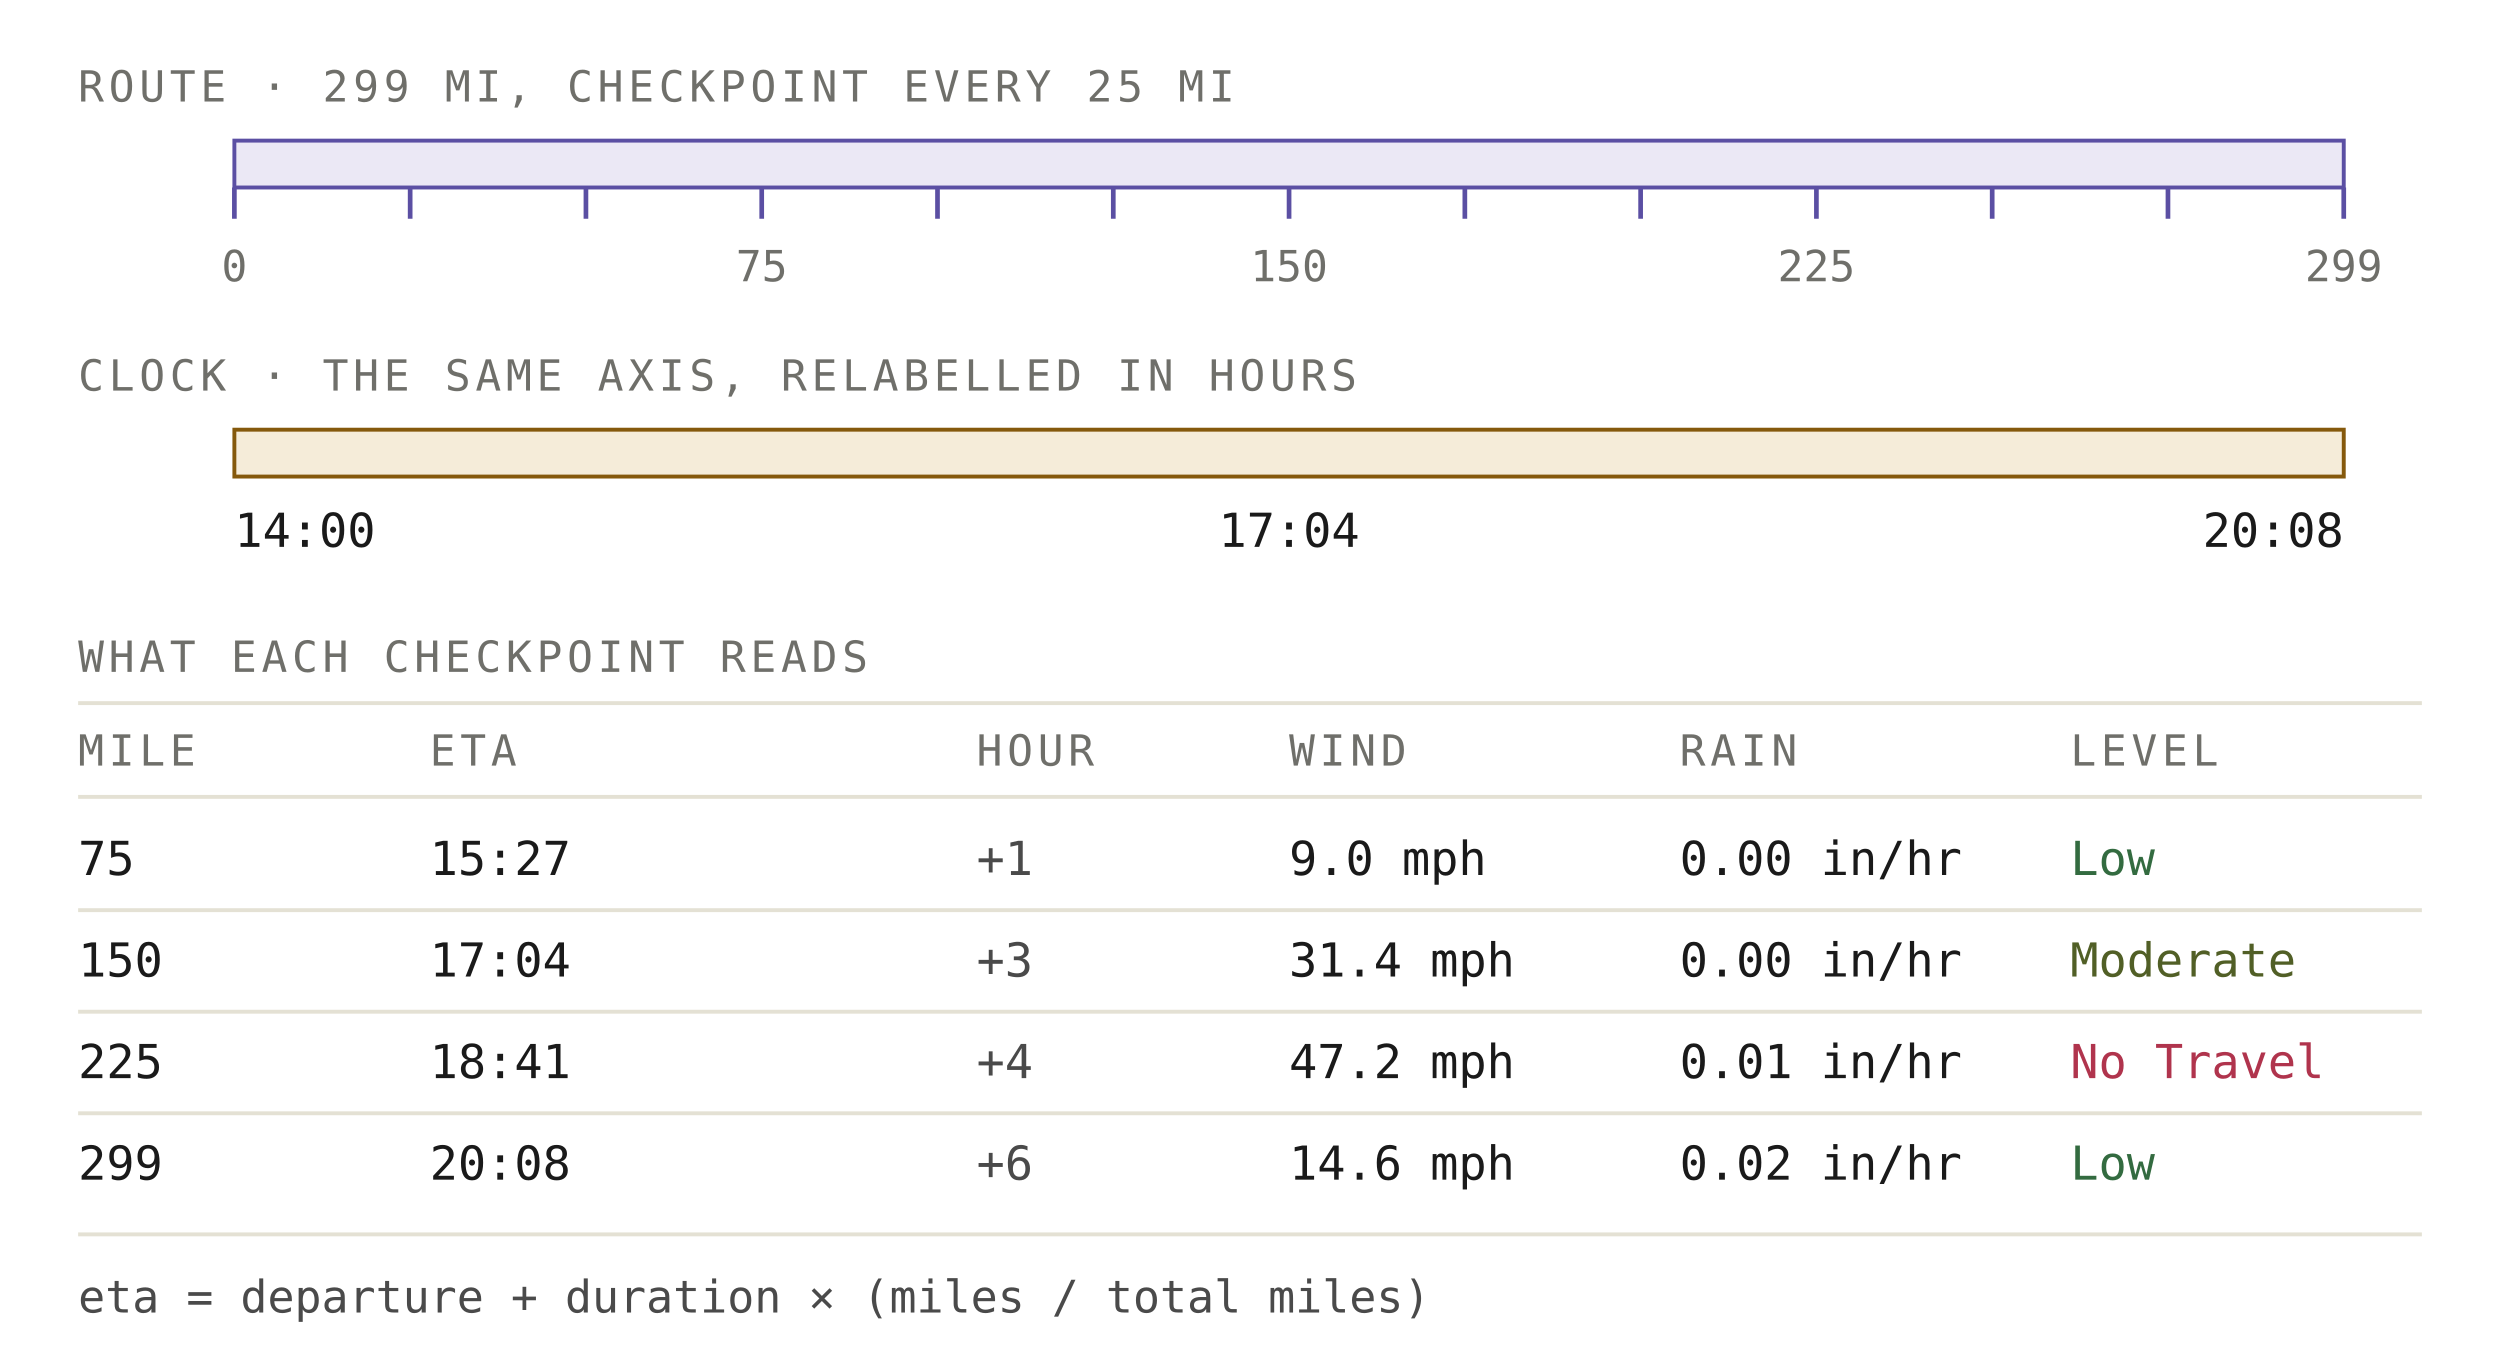
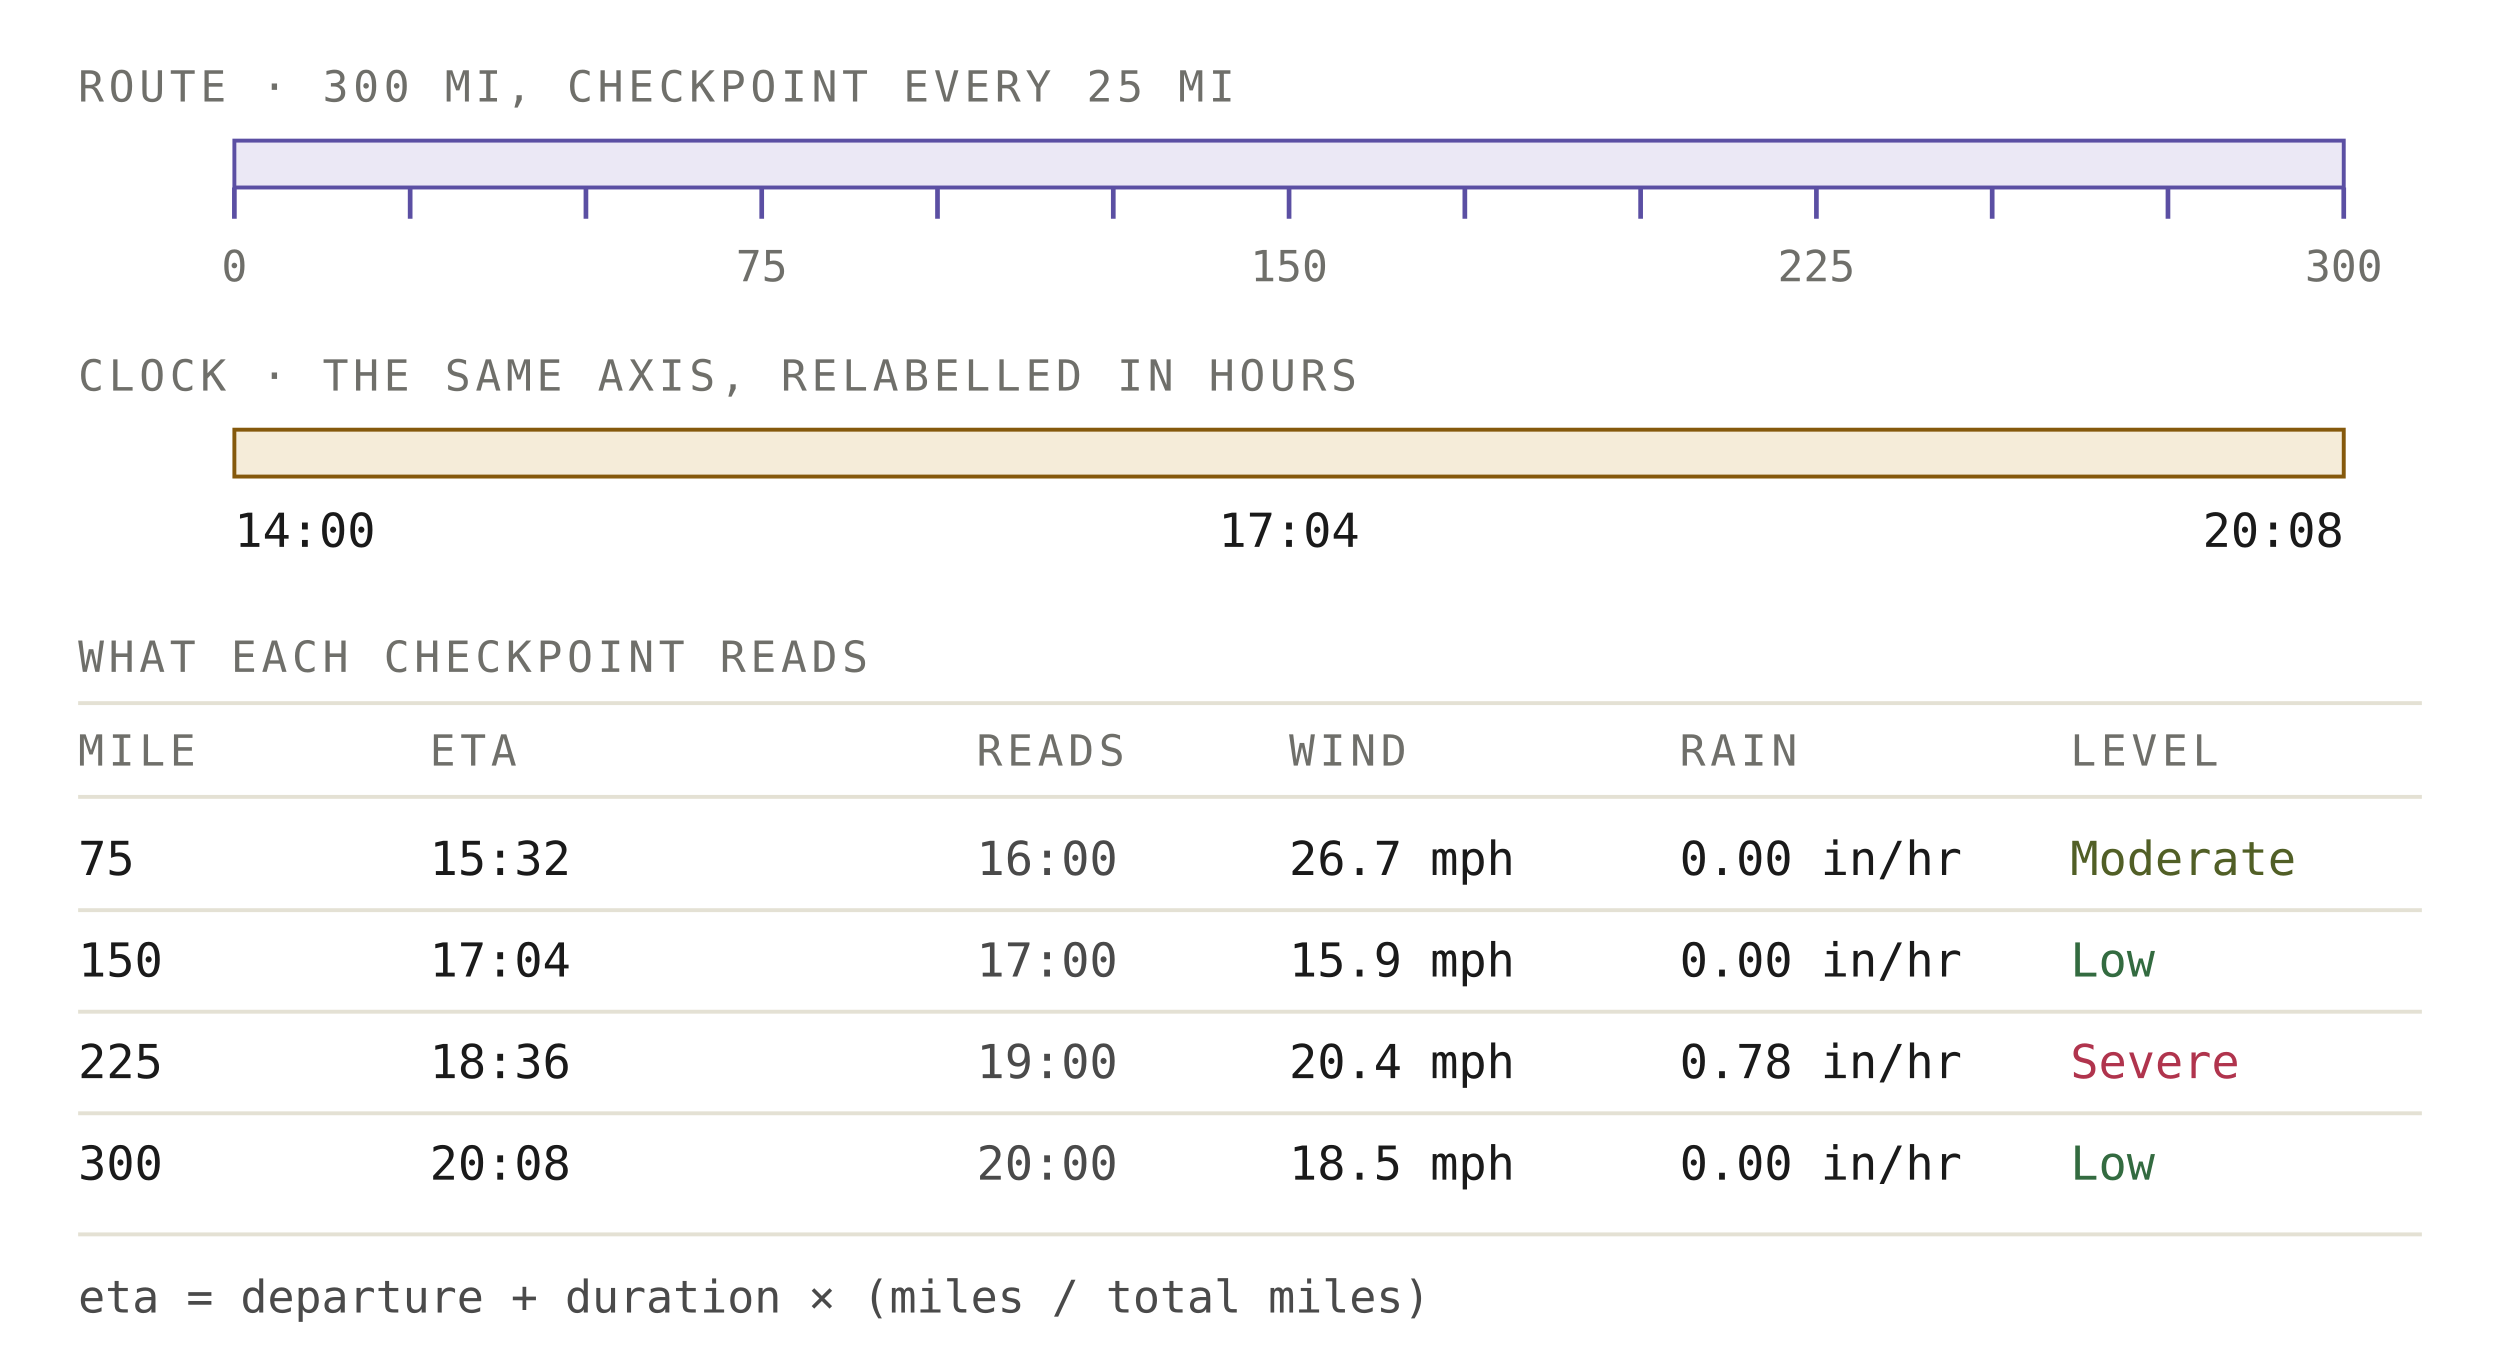
<svg xmlns="http://www.w3.org/2000/svg" viewBox="0 0 640 348" role="img" aria-labelledby="fig-eta-title fig-eta-desc" font-family="JetBrains Mono, ui-monospace, monospace" fill="var(--m-ink, #1a1a1a)">
-   <text x="20" y="26" font-size="11" letter-spacing="1.2" fill="var(--m-ink-mute, #6f6f6a)">ROUTE · 299 MI, CHECKPOINT EVERY 25 MI</text>
+   <text x="20" y="26" font-size="11" letter-spacing="1.2" fill="var(--m-ink-mute, #6f6f6a)">ROUTE · 300 MI, CHECKPOINT EVERY 25 MI</text>
  <rect x="60" y="36" width="540" height="12" fill="var(--m-violet-fill, #ebe8f5)" stroke="var(--m-violet-ink, #5b4fa3)" />
  <line x1="60" y1="48" x2="60" y2="56" stroke="var(--m-violet-ink, #5b4fa3)" stroke-width="1.2" />
  <line x1="105" y1="48" x2="105" y2="56" stroke="var(--m-violet-ink, #5b4fa3)" stroke-width="1.2" />
  <line x1="150" y1="48" x2="150" y2="56" stroke="var(--m-violet-ink, #5b4fa3)" stroke-width="1.2" />
  <line x1="195" y1="48" x2="195" y2="56" stroke="var(--m-violet-ink, #5b4fa3)" stroke-width="1.2" />
  <line x1="240" y1="48" x2="240" y2="56" stroke="var(--m-violet-ink, #5b4fa3)" stroke-width="1.2" />
  <line x1="285" y1="48" x2="285" y2="56" stroke="var(--m-violet-ink, #5b4fa3)" stroke-width="1.2" />
  <line x1="330" y1="48" x2="330" y2="56" stroke="var(--m-violet-ink, #5b4fa3)" stroke-width="1.2" />
  <line x1="375" y1="48" x2="375" y2="56" stroke="var(--m-violet-ink, #5b4fa3)" stroke-width="1.2" />
  <line x1="420" y1="48" x2="420" y2="56" stroke="var(--m-violet-ink, #5b4fa3)" stroke-width="1.2" />
  <line x1="465" y1="48" x2="465" y2="56" stroke="var(--m-violet-ink, #5b4fa3)" stroke-width="1.2" />
  <line x1="510" y1="48" x2="510" y2="56" stroke="var(--m-violet-ink, #5b4fa3)" stroke-width="1.2" />
  <line x1="555" y1="48" x2="555" y2="56" stroke="var(--m-violet-ink, #5b4fa3)" stroke-width="1.2" />
  <line x1="600" y1="48" x2="600" y2="56" stroke="var(--m-violet-ink, #5b4fa3)" stroke-width="1.2" />
  <text x="60" y="72" font-size="11" text-anchor="middle" fill="var(--m-ink-mute, #6f6f6a)">0</text>
  <text x="195" y="72" font-size="11" text-anchor="middle" fill="var(--m-ink-mute, #6f6f6a)">75</text>
  <text x="330" y="72" font-size="11" text-anchor="middle" fill="var(--m-ink-mute, #6f6f6a)">150</text>
  <text x="465" y="72" font-size="11" text-anchor="middle" fill="var(--m-ink-mute, #6f6f6a)">225</text>
-   <text x="600" y="72" font-size="11" text-anchor="middle" fill="var(--m-ink-mute, #6f6f6a)">299</text>
+   <text x="600" y="72" font-size="11" text-anchor="middle" fill="var(--m-ink-mute, #6f6f6a)">300</text>
  <text x="20" y="100" font-size="11" letter-spacing="1.2" fill="var(--m-ink-mute, #6f6f6a)">CLOCK · THE SAME AXIS, RELABELLED IN HOURS</text>
  <rect x="60" y="110" width="540" height="12" fill="var(--m-amber-fill, #f5ecd9)" stroke="var(--m-amber-ink, #85590c)" />
  <text x="60" y="140" font-size="12">14:00</text>
  <text x="330" y="140" font-size="12" text-anchor="middle">17:04</text>
  <text x="600" y="140" font-size="12" text-anchor="end">20:08</text>
  <text x="20" y="172" font-size="11" letter-spacing="1.2" fill="var(--m-ink-mute, #6f6f6a)">WHAT EACH CHECKPOINT READS</text>
  <line x1="20" y1="180" x2="620" y2="180" stroke="var(--m-panel-edge, #e4e1d4)" stroke-width="1" />
  <text x="20" y="196" font-size="11" letter-spacing="1.2" fill="var(--m-ink-mute, #6f6f6a)">MILE</text>
  <text x="110" y="196" font-size="11" letter-spacing="1.2" fill="var(--m-ink-mute, #6f6f6a)">ETA</text>
-   <text x="250" y="196" font-size="11" letter-spacing="1.2" fill="var(--m-ink-mute, #6f6f6a)">HOUR</text>
+   <text x="250" y="196" font-size="11" letter-spacing="1.2" fill="var(--m-ink-mute, #6f6f6a)">READS</text>
  <text x="330" y="196" font-size="11" letter-spacing="1.2" fill="var(--m-ink-mute, #6f6f6a)">WIND</text>
  <text x="430" y="196" font-size="11" letter-spacing="1.2" fill="var(--m-ink-mute, #6f6f6a)">RAIN</text>
  <text x="530" y="196" font-size="11" letter-spacing="1.2" fill="var(--m-ink-mute, #6f6f6a)">LEVEL</text>
  <line x1="20" y1="204" x2="620" y2="204" stroke="var(--m-panel-edge, #e4e1d4)" stroke-width="1" />
  <text x="20" y="224" font-size="12">75</text>
-   <text x="110" y="224" font-size="12">15:27</text>
-   <text x="250" y="224" font-size="12" fill="var(--m-ink-soft, #4a4a4a)">+1</text>
-   <text x="330" y="224" font-size="12">9.0 mph</text>
+   <text x="110" y="224" font-size="12">15:32</text>
+   <text x="250" y="224" font-size="12" fill="var(--m-ink-soft, #4a4a4a)">16:00</text>
+   <text x="330" y="224" font-size="12">26.7 mph</text>
  <text x="430" y="224" font-size="12">0.00 in/hr</text>
-   <text x="530" y="224" font-size="12" fill="var(--m-green-ink, #336b40)">Low</text>
+   <text x="530" y="224" font-size="12" fill="var(--m-olive-ink, #515f26)">Moderate</text>
  <line x1="20" y1="233" x2="620" y2="233" stroke="var(--m-panel-edge, #e4e1d4)" stroke-width="1" />
  <text x="20" y="250" font-size="12">150</text>
  <text x="110" y="250" font-size="12">17:04</text>
-   <text x="250" y="250" font-size="12" fill="var(--m-ink-soft, #4a4a4a)">+3</text>
-   <text x="330" y="250" font-size="12">31.4 mph</text>
+   <text x="250" y="250" font-size="12" fill="var(--m-ink-soft, #4a4a4a)">17:00</text>
+   <text x="330" y="250" font-size="12">15.9 mph</text>
  <text x="430" y="250" font-size="12">0.00 in/hr</text>
-   <text x="530" y="250" font-size="12" fill="var(--m-olive-ink, #515f26)">Moderate</text>
+   <text x="530" y="250" font-size="12" fill="var(--m-green-ink, #336b40)">Low</text>
  <line x1="20" y1="259" x2="620" y2="259" stroke="var(--m-panel-edge, #e4e1d4)" stroke-width="1" />
  <text x="20" y="276" font-size="12">225</text>
-   <text x="110" y="276" font-size="12">18:41</text>
-   <text x="250" y="276" font-size="12" fill="var(--m-ink-soft, #4a4a4a)">+4</text>
-   <text x="330" y="276" font-size="12">47.2 mph</text>
-   <text x="430" y="276" font-size="12">0.01 in/hr</text>
-   <text x="530" y="276" font-size="12" fill="var(--m-rose-ink, #b0344d)">No Travel</text>
+   <text x="110" y="276" font-size="12">18:36</text>
+   <text x="250" y="276" font-size="12" fill="var(--m-ink-soft, #4a4a4a)">19:00</text>
+   <text x="330" y="276" font-size="12">20.4 mph</text>
+   <text x="430" y="276" font-size="12">0.78 in/hr</text>
+   <text x="530" y="276" font-size="12" fill="var(--m-rose-ink, #b0344d)">Severe</text>
  <line x1="20" y1="285" x2="620" y2="285" stroke="var(--m-panel-edge, #e4e1d4)" stroke-width="1" />
-   <text x="20" y="302" font-size="12">299</text>
+   <text x="20" y="302" font-size="12">300</text>
  <text x="110" y="302" font-size="12">20:08</text>
-   <text x="250" y="302" font-size="12" fill="var(--m-ink-soft, #4a4a4a)">+6</text>
-   <text x="330" y="302" font-size="12">14.6 mph</text>
-   <text x="430" y="302" font-size="12">0.02 in/hr</text>
+   <text x="250" y="302" font-size="12" fill="var(--m-ink-soft, #4a4a4a)">20:00</text>
+   <text x="330" y="302" font-size="12">18.5 mph</text>
+   <text x="430" y="302" font-size="12">0.00 in/hr</text>
  <text x="530" y="302" font-size="12" fill="var(--m-green-ink, #336b40)">Low</text>
  <line x1="20" y1="316" x2="620" y2="316" stroke="var(--m-panel-edge, #e4e1d4)" stroke-width="1" />
  <text x="20" y="336" font-size="11.5" class="m-serif" font-family="Source Serif 4, Georgia, serif" fill="var(--m-ink-soft, #4a4a4a)">eta = departure + duration × (miles / total miles)</text>
</svg>
